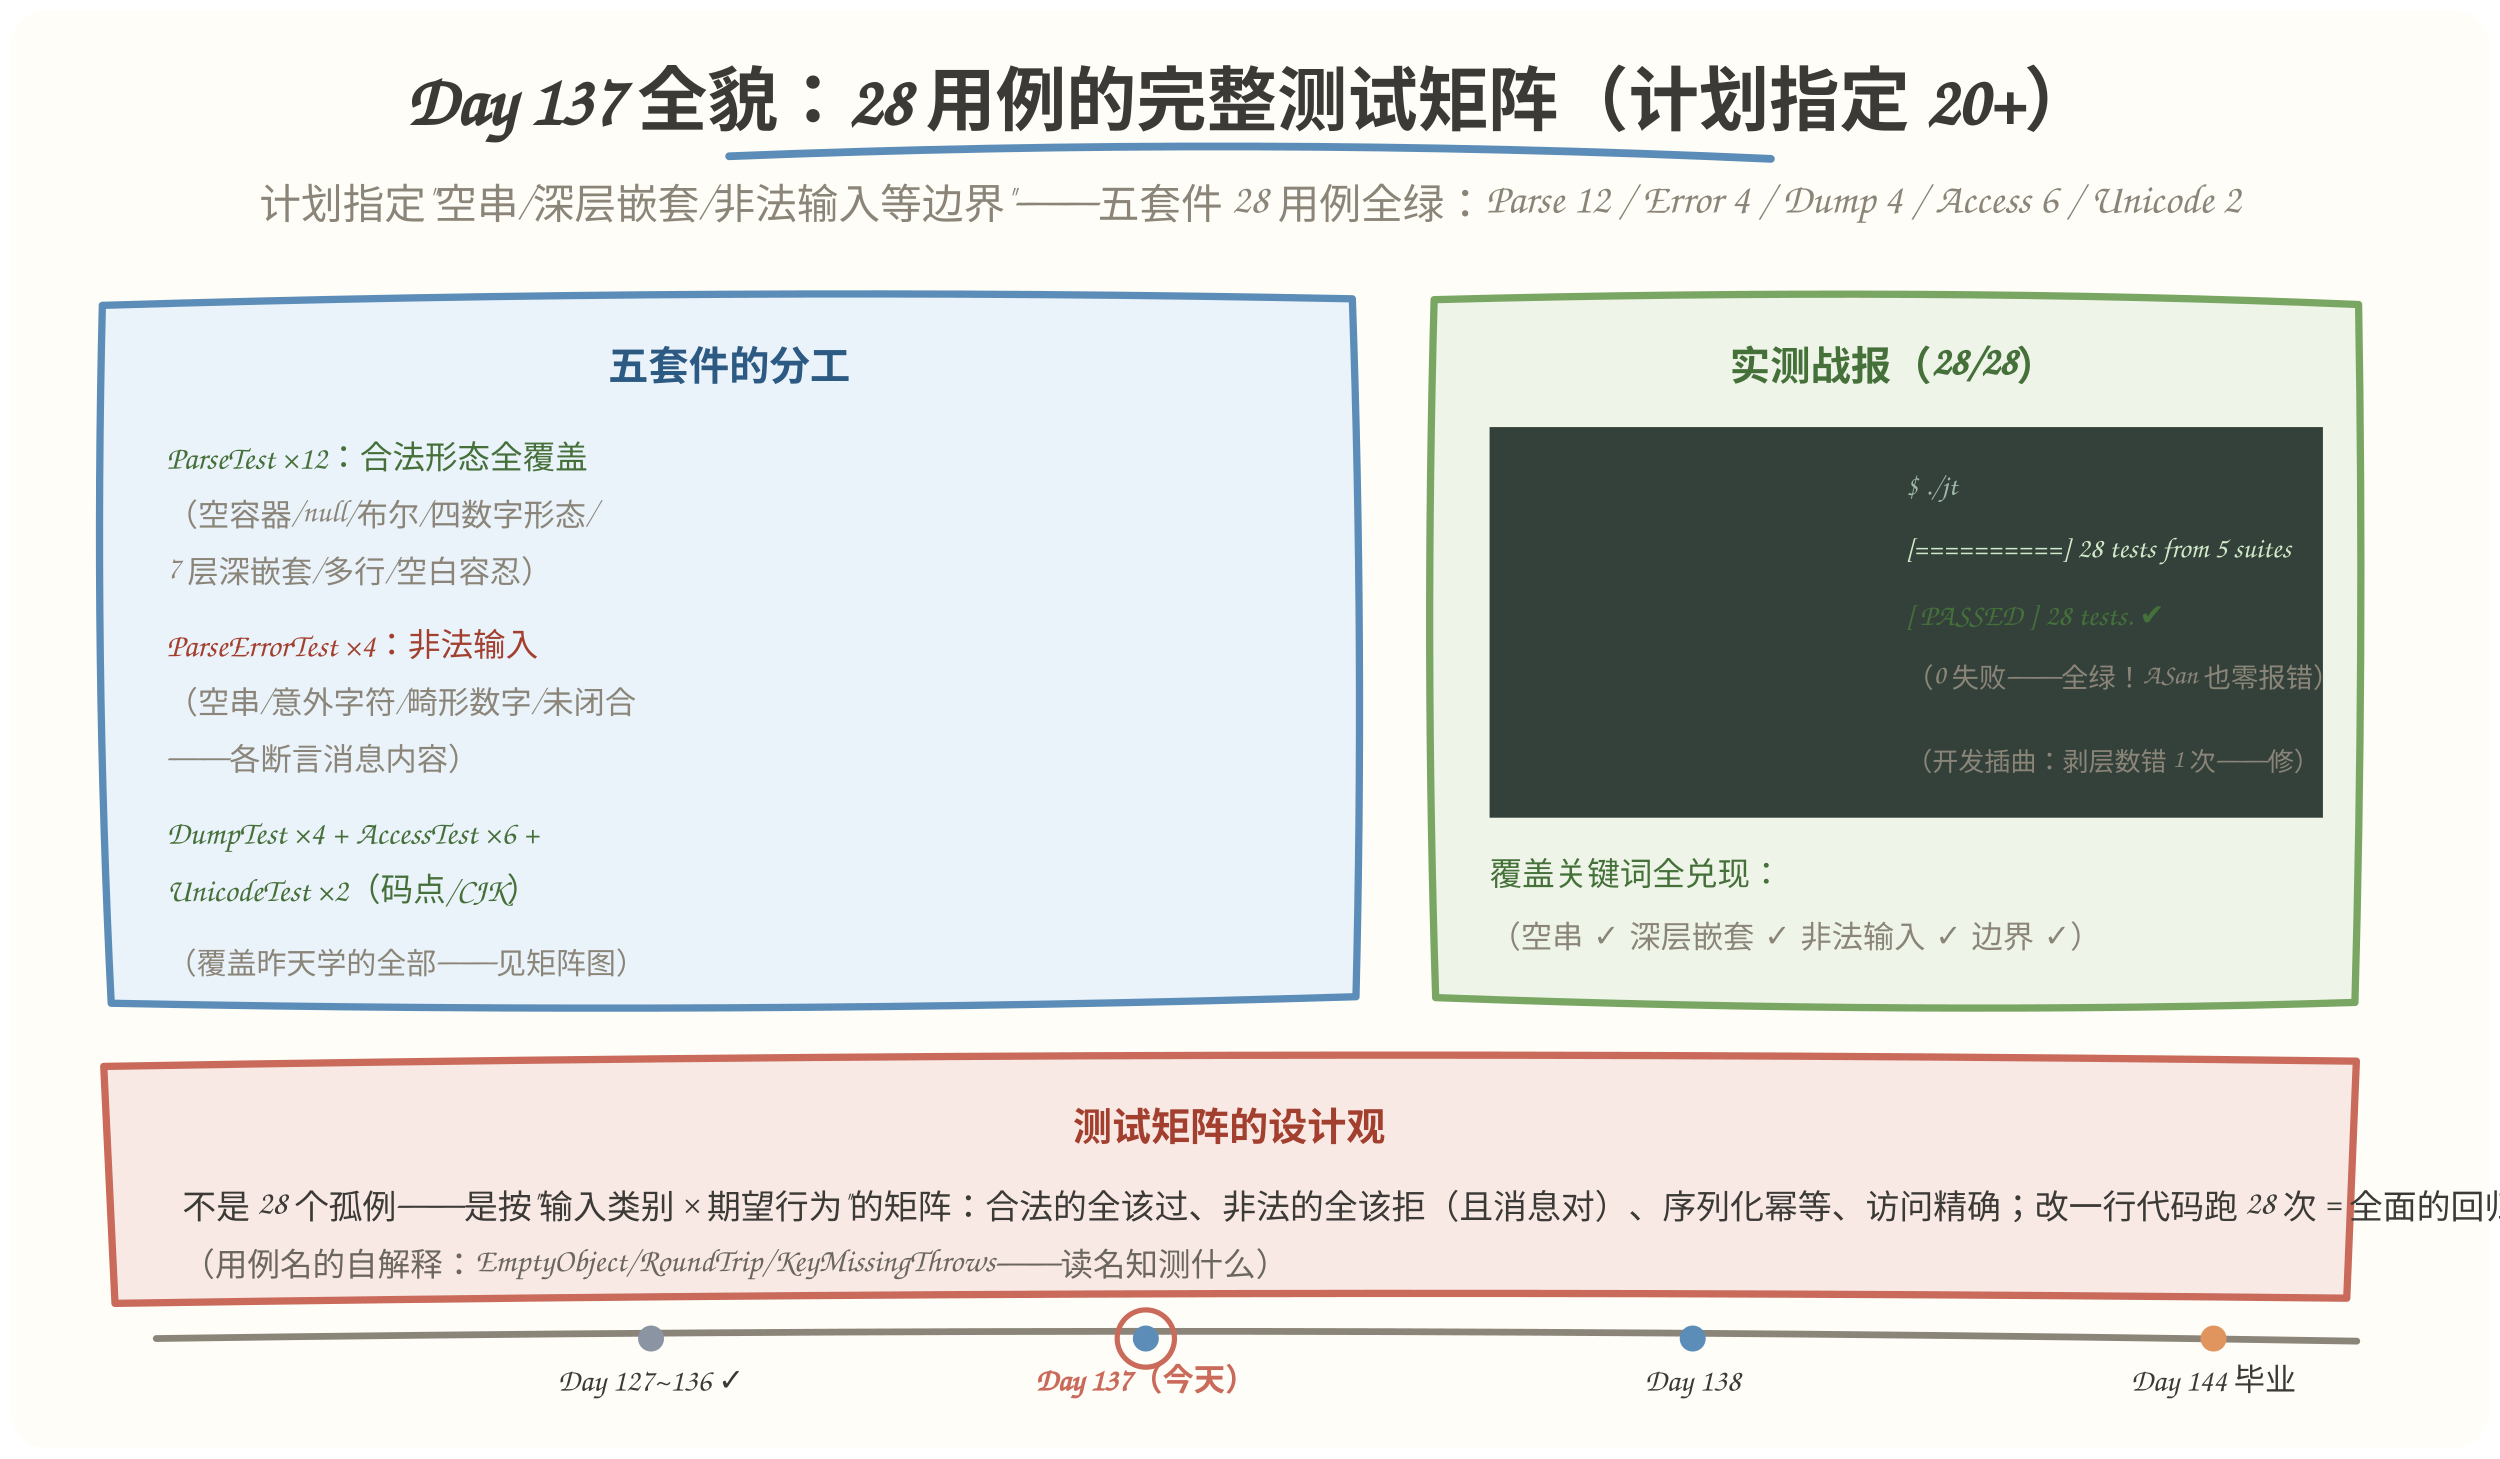
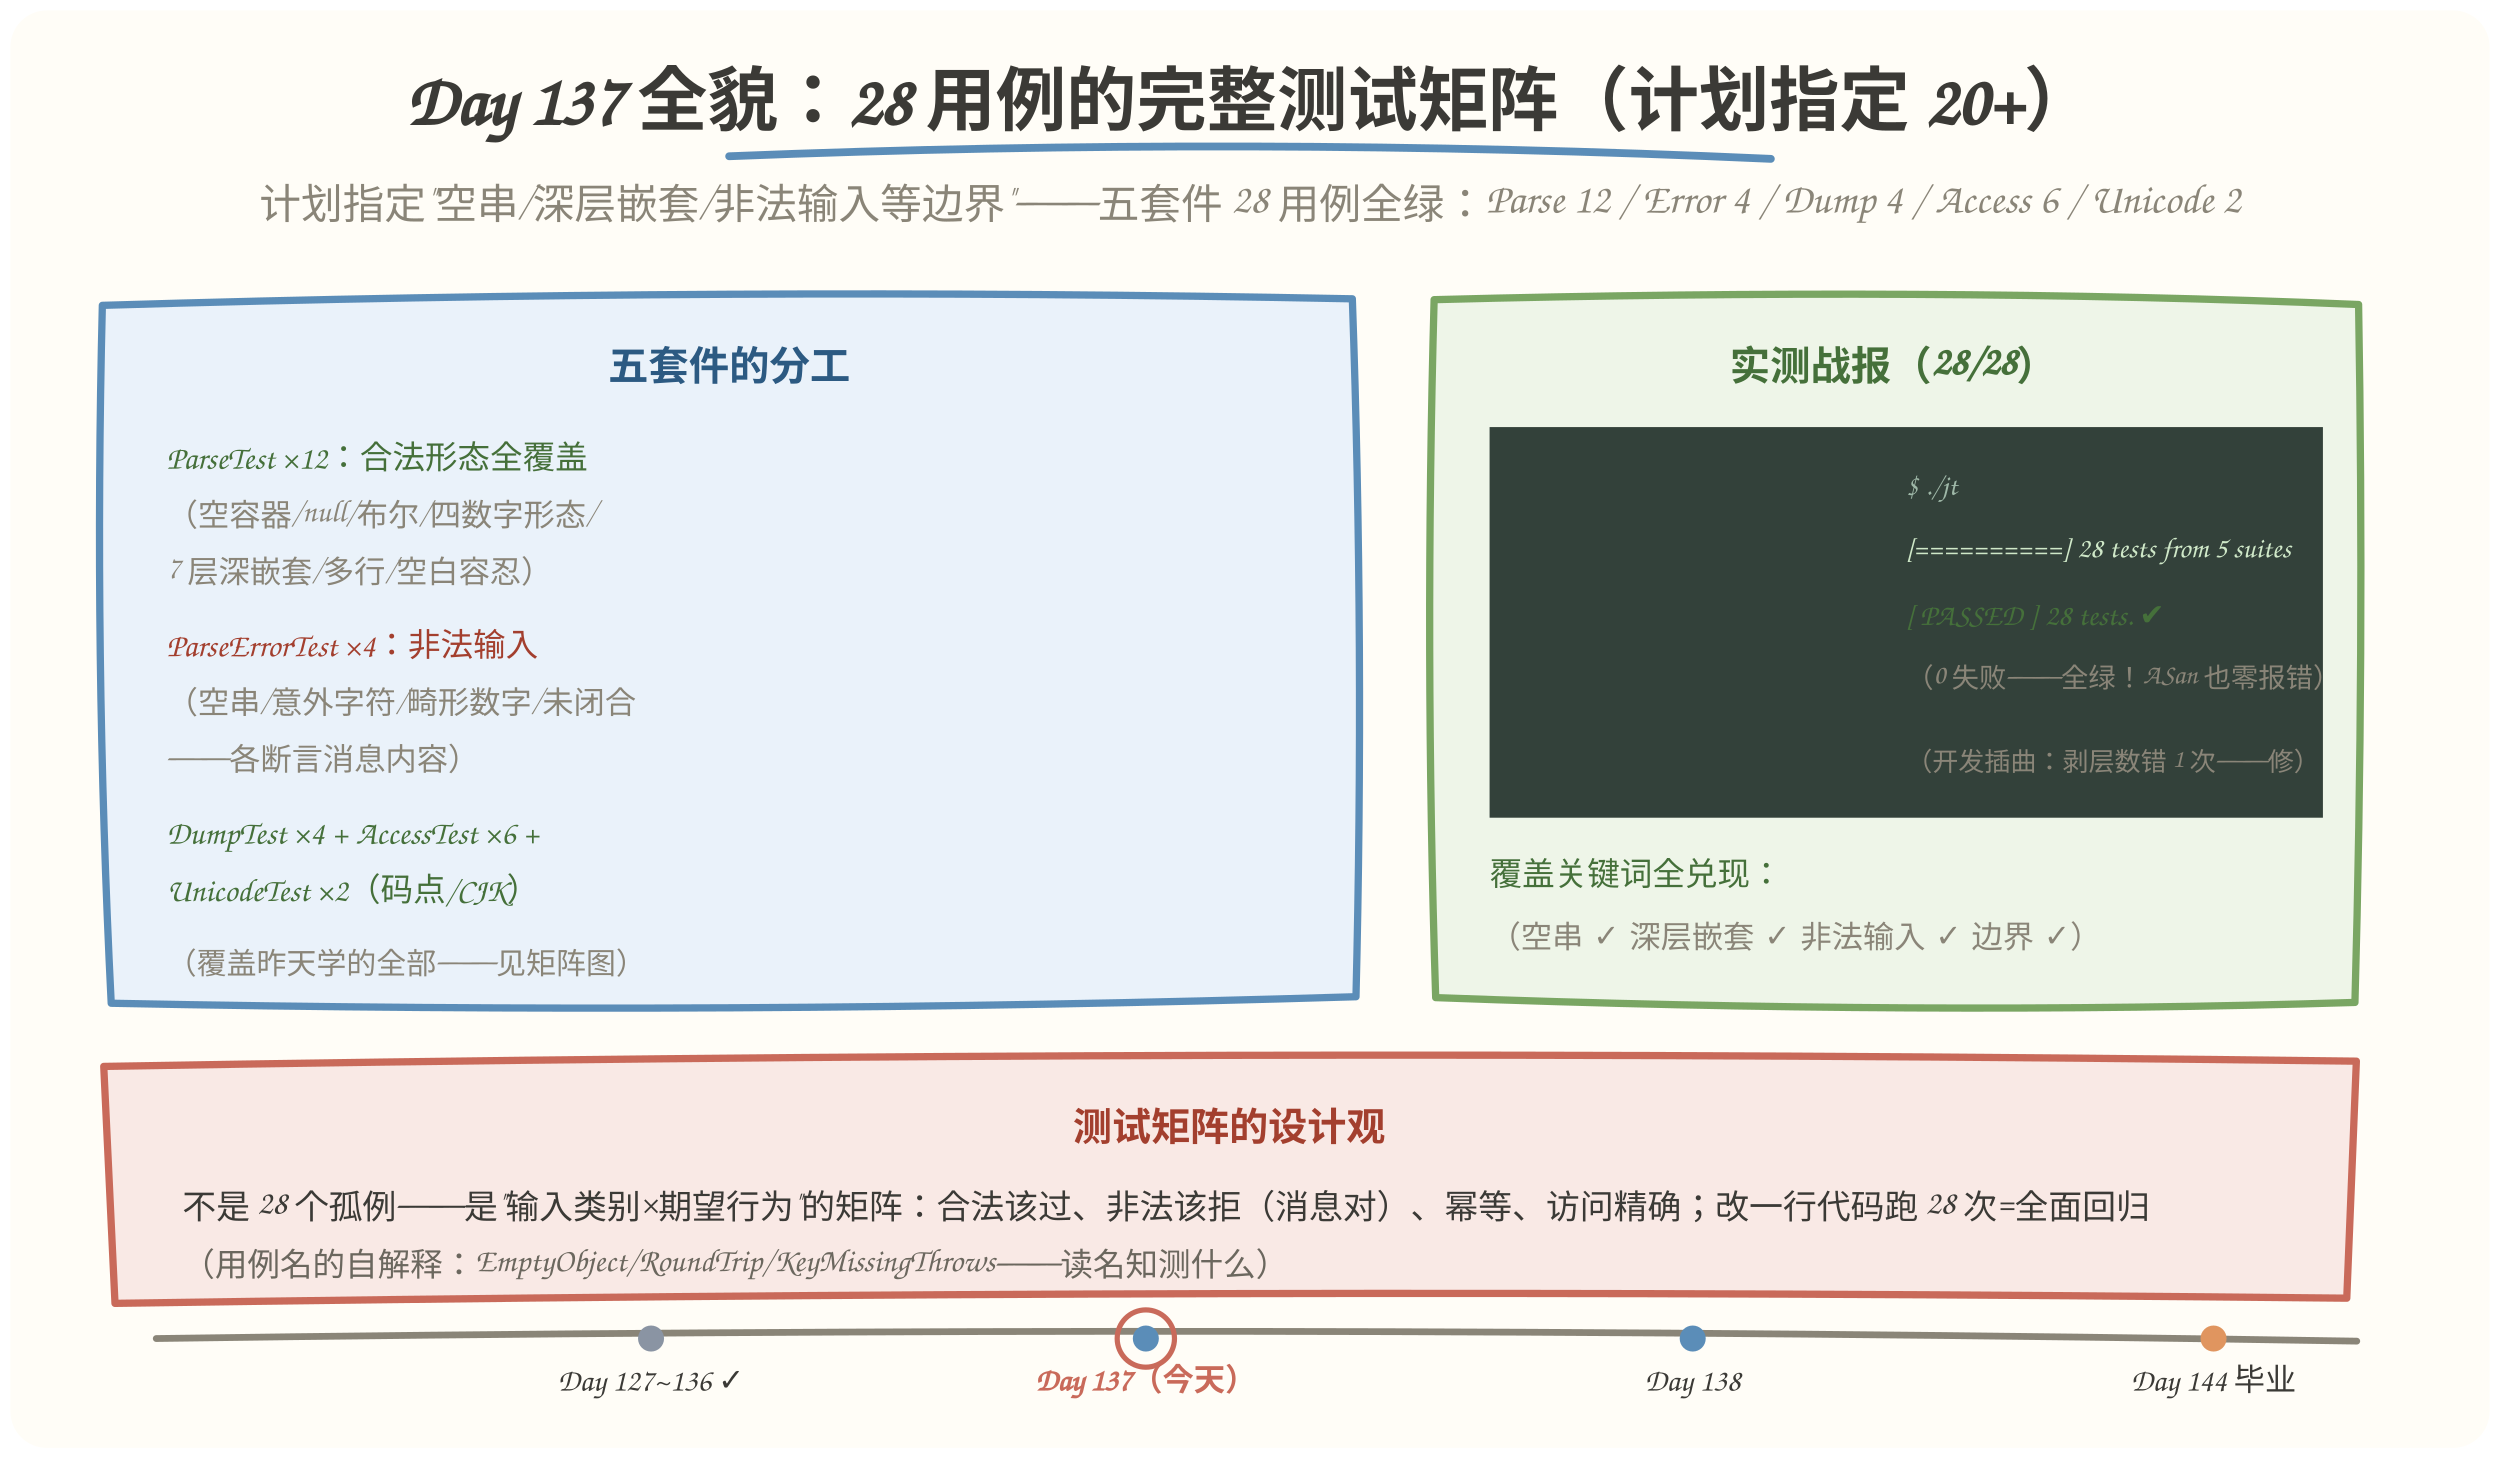
<svg xmlns="http://www.w3.org/2000/svg" viewBox="0 0 960 560" font-family="'Kaiti SC','KaiTi','Comic Sans MS',cursive">
  <rect x="4" y="4" width="952" height="552" rx="14" fill="#fffdf7" />
  <g stroke-linecap="round" stroke-linejoin="round">
    <text x="480" y="48" text-anchor="middle" font-size="27" font-weight="bold" fill="#3b3a36">Day 137 全貌：28 用例的完整测试矩阵（计划指定 20+）</text>
    <path d="M 280,60 Q 480,52 680,61" fill="none" stroke="#5b8db8" stroke-width="3" />
    <text x="480" y="84" text-anchor="middle" font-size="16" fill="#8a8578">计划指定"空串/深层嵌套/非法输入等边界"——五套件 28 用例全绿：Parse 12 / Error 4 / Dump 4 / Access 6 / Unicode 2</text>
    <path d="M 40,116 Q 280,110 520,116 Q 524,250 520,384 Q 280,390 42,384 Q 36,250 40,116 Z" fill="#eaf2fa" stroke="#5b8db8" stroke-width="2.8" transform="rotate(-0.3 280 250)" />
    <text x="280" y="146" text-anchor="middle" font-size="15.5" font-weight="bold" fill="#2c5a82">五套件的分工</text>
    <text x="64" y="180" font-size="12.5" fill="#45703a">ParseTest ×12：合法形态全覆盖</text>
    <text x="64" y="202" font-size="12" fill="#8a8578">（空容器/null/布尔/四数字形态/</text>
    <text x="64" y="222" font-size="12" fill="#8a8578">　7 层深嵌套/多行/空白容忍）</text>
    <text x="64" y="252" font-size="12.5" fill="#a33f2e">ParseErrorTest ×4：非法输入</text>
    <text x="64" y="274" font-size="12" fill="#8a8578">（空串/意外字符/畸形数字/未闭合</text>
    <text x="64" y="294" font-size="12" fill="#8a8578">　——各断言消息内容）</text>
    <text x="64" y="324" font-size="12.5" fill="#45703a">DumpTest ×4 + AccessTest ×6 +</text>
    <text x="64" y="346" font-size="12.5" fill="#45703a">　UnicodeTest ×2（码点/CJK）</text>
    <text x="64" y="374" font-size="11.5" fill="#8a8578">（覆盖昨天学的全部——见矩阵图）</text>
    <path d="M 550,116 Q 740,110 905,116 Q 908,250 905,384 Q 740,390 552,384 Q 547,250 550,116 Z" fill="#eef5e8" stroke="#7aa663" stroke-width="2.8" transform="rotate(0.3 727 250)" />
    <text x="727" y="146" text-anchor="middle" font-size="15.5" font-weight="bold" fill="#45703a">实测战报（28/28）</text>
    <rect x="572" y="164" width="320" height="150" fill="#33413a" />
    <text x="732" y="190" font-size="11" fill="#9fb8a8">$ ./jt</text>
    <text x="732" y="214" font-size="11" fill="#cfe8c8">[==========] 28 tests from 5 suites</text>
    <text x="732" y="240" font-size="11.5" fill="#45703a">[  PASSED  ] 28 tests. ✔</text>
    <text x="732" y="264" font-size="10.5" fill="#8a8578">（0 失败——全绿！ASan 也零报错）</text>
    <text x="732" y="296" font-size="10" fill="#8a8578">（开发插曲：剥层数错 1 次——修）</text>
    <text x="572" y="340" font-size="12.5" fill="#45703a">覆盖关键词全兑现：</text>
    <text x="572" y="364" font-size="12" fill="#8a8578">（空串 ✓ 深层嵌套 ✓ 非法输入 ✓ 边界 ✓）</text>
    <path d="M 40,408 Q 470,402 905,409 L 901,500 Q 470,494 44,499 Z" fill="#f9e9e5" stroke="#c96a5a" stroke-width="2.8" transform="rotate(-0.2 472 454)" />
    <text x="472" y="438" text-anchor="middle" font-size="15" font-weight="bold" fill="#a33f2e">测试矩阵的设计观</text>
-     <text x="70" y="468" font-size="13" fill="#3b3a36">不是 28 个孤例——是按"输入类别 × 期望行为"的矩阵：合法的全该过、非法的全该拒（且消息对）、序列化幂等、访问精确；改一行代码跑 28 次 = 全面的回归</text>
+     <text x="70" y="468" font-size="13" fill="#3b3a36">不是 28 个孤例——是"输入类别×期望行为"的矩阵：合法该过、非法该拒（消息对）、幂等、访问精确；改一行代码跑 28 次=全面回归</text>
    <text x="70" y="490" font-size="12.5" fill="#6b675e">（用例名的自解释：EmptyObject/RoundTrip/KeyMissingThrows——读名知测什么）</text>
    <path d="M 60,514 Q 480,508 905 515" fill="none" stroke="#8a8578" stroke-width="2.6" />
    <circle cx="250" cy="514" r="5" fill="#8a94a3" />
    <text x="250" y="534" text-anchor="middle" font-size="12" fill="#3b3a36">Day 127~136 ✓</text>
    <circle cx="440" cy="514" r="11" fill="none" stroke="#c96a5a" stroke-width="2" />
    <circle cx="440" cy="514" r="5" fill="#5b8db8" />
    <text x="440" y="534" text-anchor="middle" font-size="12" font-weight="bold" fill="#c96a5a">Day 137（今天）</text>
    <circle cx="650" cy="514" r="5" fill="#5b8db8" />
    <text x="650" y="534" text-anchor="middle" font-size="12" fill="#3b3a36">Day 138</text>
    <circle cx="850" cy="514" r="5" fill="#e0955f" />
    <text x="850" y="534" text-anchor="middle" font-size="12" fill="#3b3a36">Day 144 毕业</text>
  </g>
</svg>
